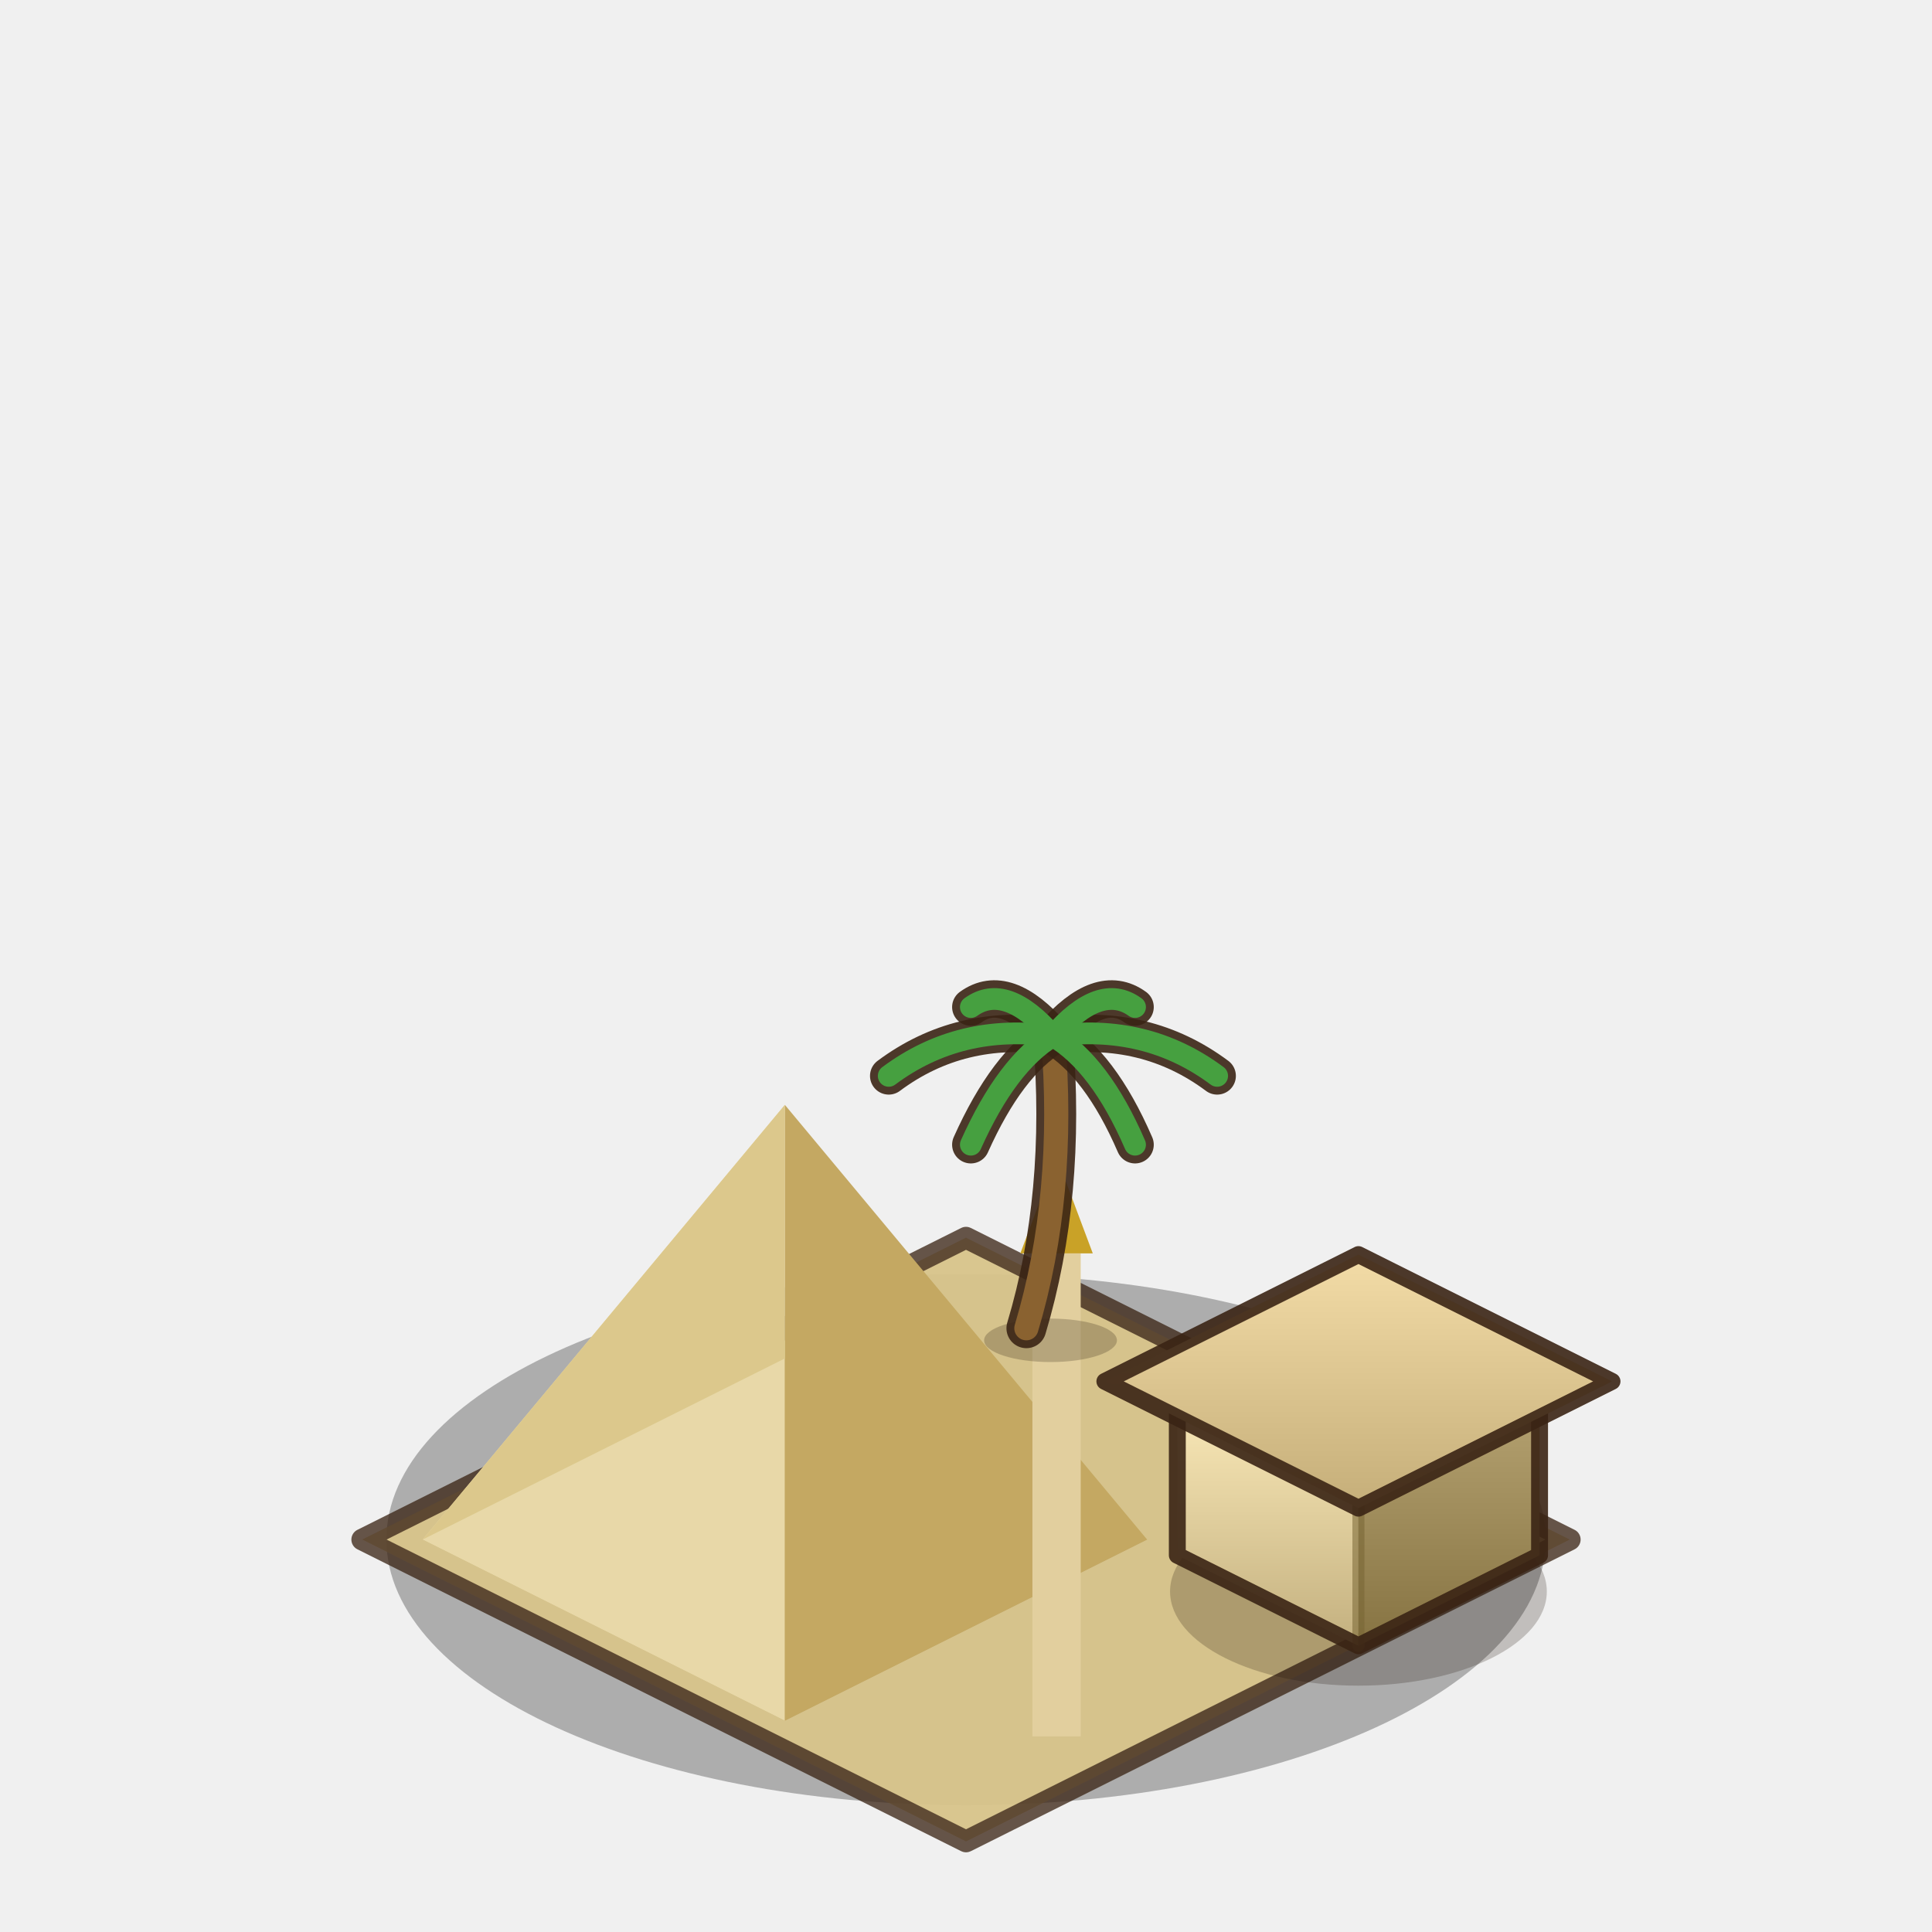
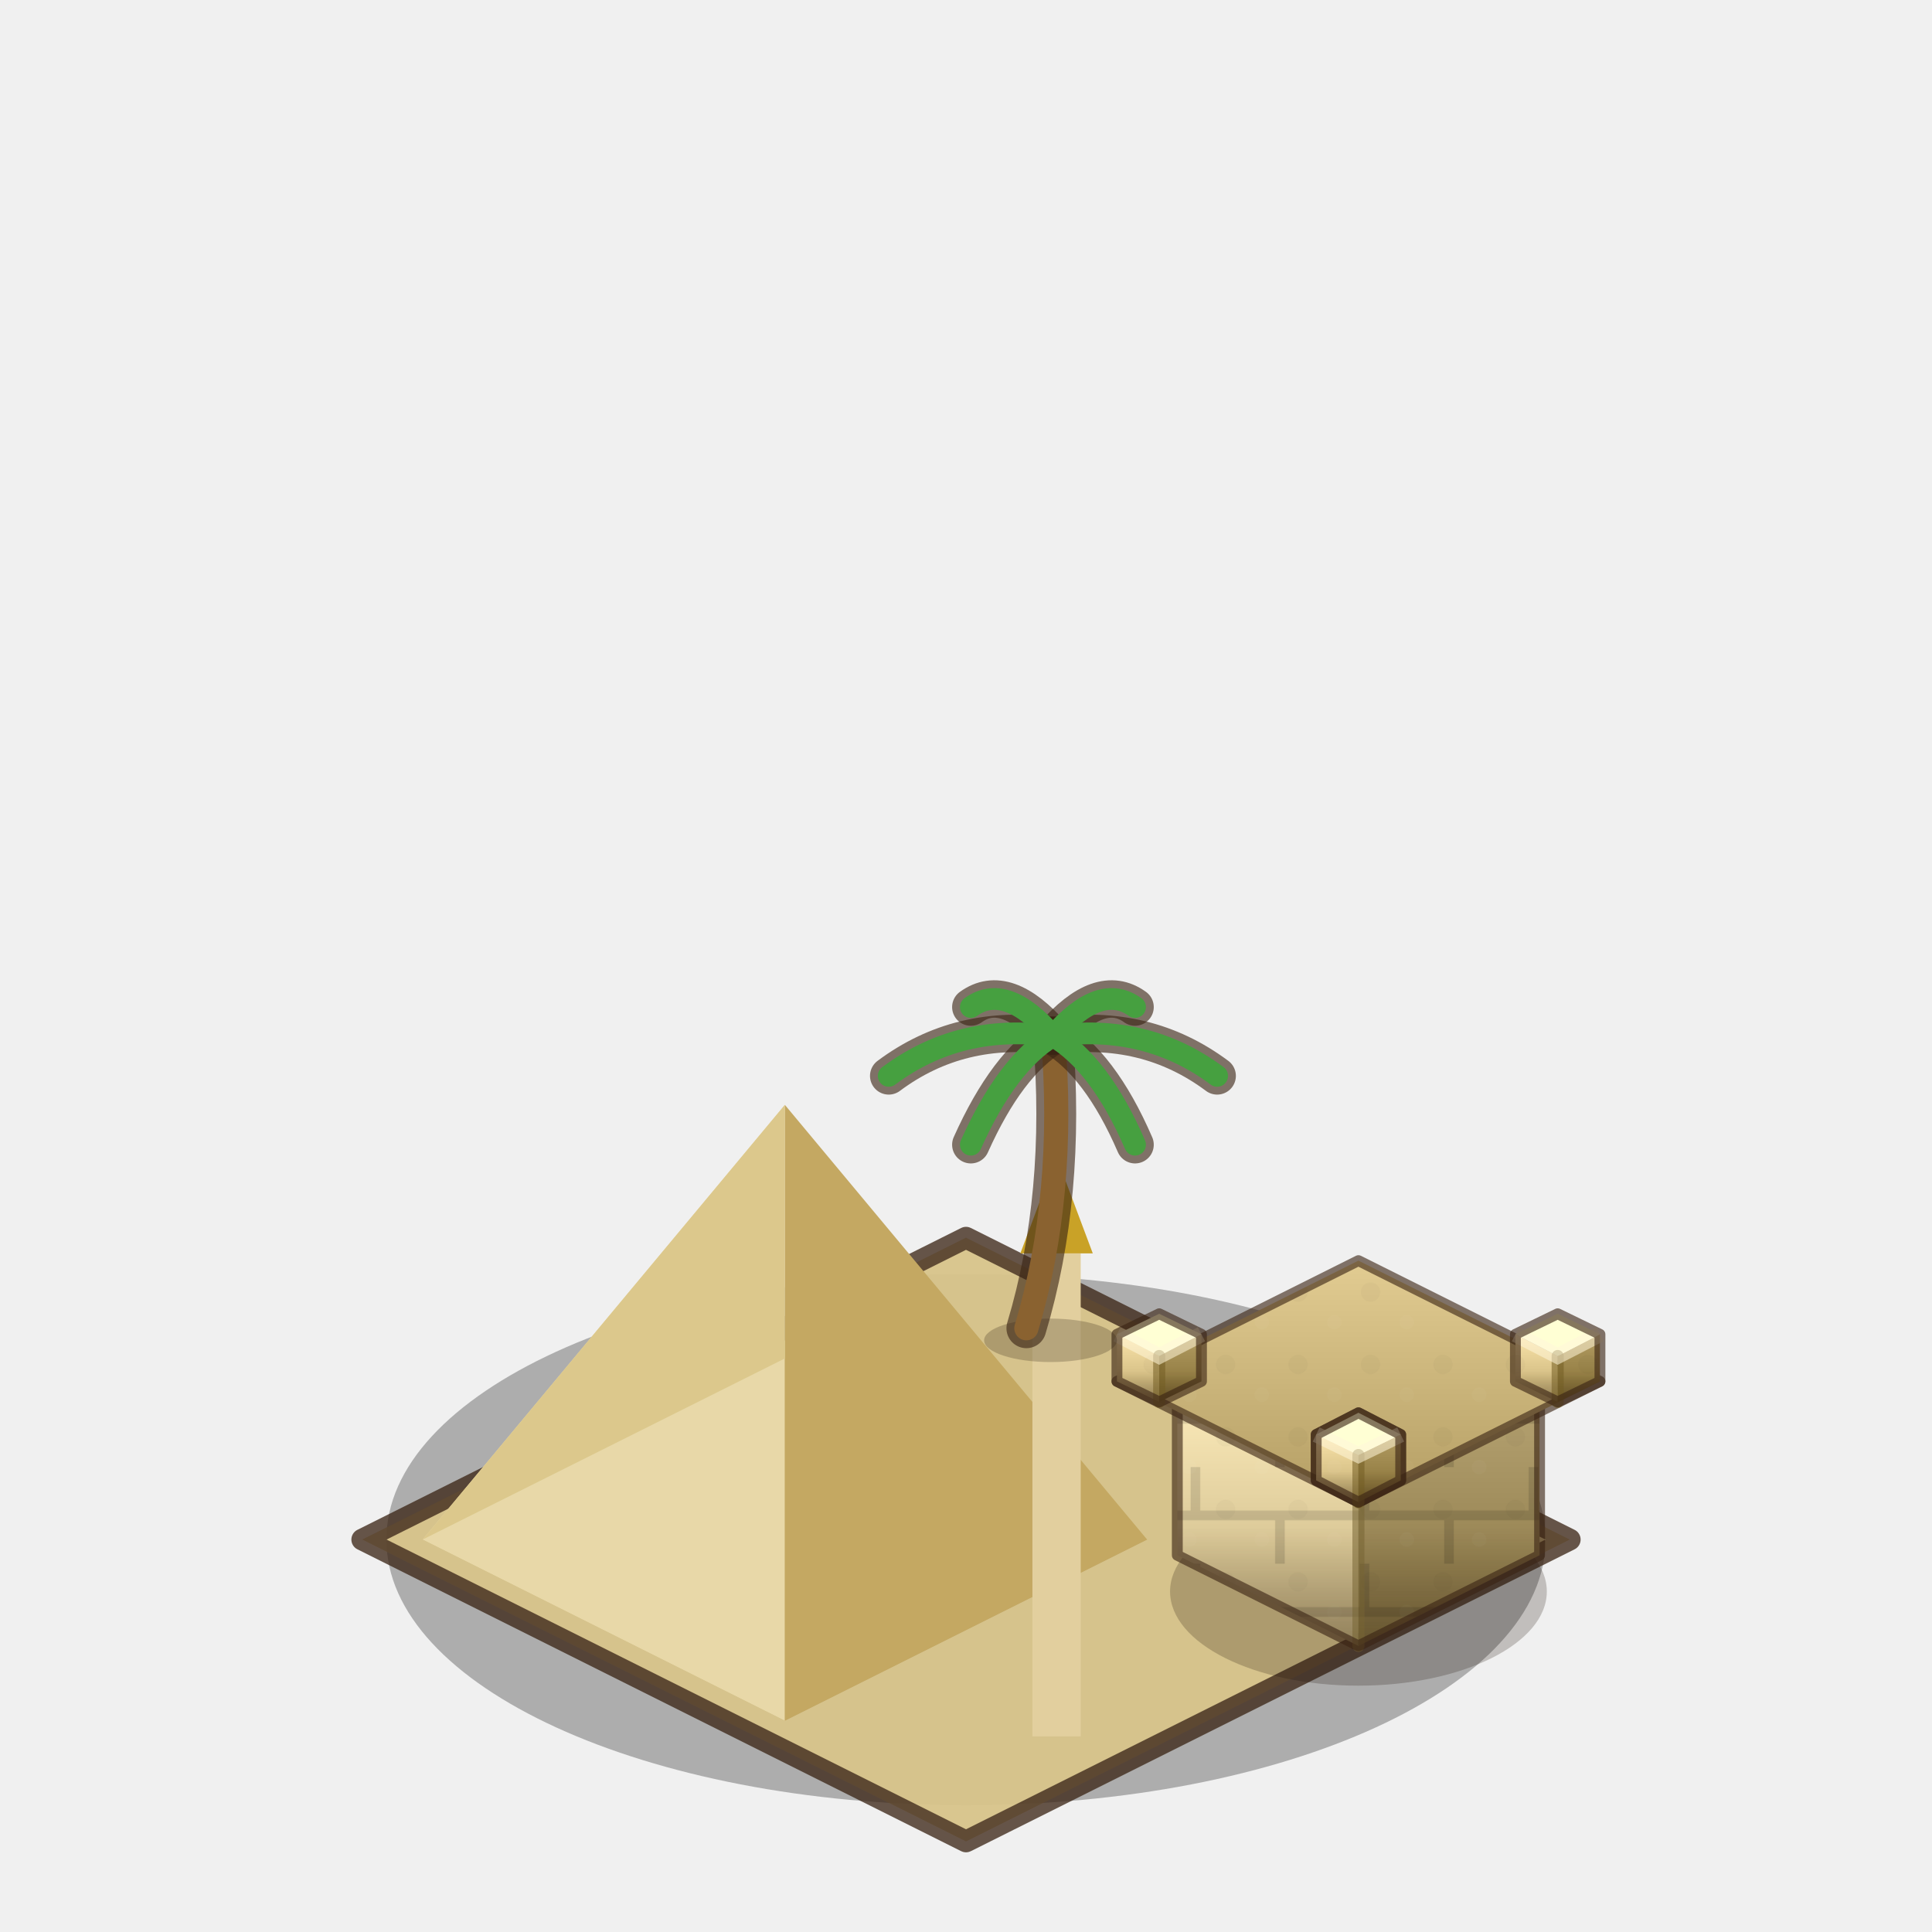
<svg xmlns="http://www.w3.org/2000/svg" viewBox="0 0 256 256" width="256" height="256">
  <defs>
    <pattern id="gtex" width="6" height="6" patternUnits="userSpaceOnUse">
      <circle cx="1.5" cy="1.5" r="0.8" fill="#000" opacity="0.18" />
      <circle cx="4.5" cy="4" r="0.6" fill="#fff" opacity="0.18" />
    </pattern>
    <pattern id="stripes" width="8" height="8" patternUnits="userSpaceOnUse" patternTransform="rotate(45)">
      <rect width="4" height="8" fill="#fff" opacity="0.35" />
    </pattern>
+     <linearGradient id="ao" x1="0" y1="0" x2="0" y2="1">
+       <stop offset="0.55" stop-color="#1a0e04" stop-opacity="0" />
+       <stop offset="1" stop-color="#1a0e04" stop-opacity="0.3" />
+     </linearGradient>
    <pattern id="stonetex" width="12" height="7" patternUnits="userSpaceOnUse">
      <path d="M0,3.5 h12 M6,0 v3.5 M0,3.5 v3.5 M12,3.5 v3.5" stroke="#000" stroke-width="0.9" fill="none" opacity="0.16" />
+     </pattern>
+     <pattern id="marbletex" width="16" height="16" patternUnits="userSpaceOnUse">
+       <path d="M0,10 q4,-3 8,0 t8,0 M-2,3 q5,2 10,-1 t8,1" stroke="#000" stroke-width="0.6" fill="none" opacity="0.08" />
+     </pattern>
+     <pattern id="sandtex" width="14" height="8" patternUnits="userSpaceOnUse">
+       <path d="M0,4 h14 M7,0 v4 M0,4 v4 M14,4 v4" stroke="#000" stroke-width="0.8" fill="none" opacity="0.13" />
+     </pattern>
+     <pattern id="hidetex" width="10" height="10" patternUnits="userSpaceOnUse">
+       <path d="M0,5 h10" stroke="#000" stroke-width="0.7" opacity="0.16" stroke-dasharray="1.5 2" />
+       <path d="M5,0 v10" stroke="#000" stroke-width="0.7" opacity="0.1" stroke-dasharray="1.5 2" />
+     </pattern>
+     <pattern id="plastertex" width="9" height="9" patternUnits="userSpaceOnUse">
+       <circle cx="2" cy="3" r="0.6" fill="#000" opacity="0.08" />
+       <circle cx="6.5" cy="7" r="0.5" fill="#fff" opacity="0.14" />
+     </pattern>
+     <pattern id="thatchtex" width="6" height="6" patternUnits="userSpaceOnUse" patternTransform="rotate(75)">
+       <path d="M0,3 h6" stroke="#000" stroke-width="0.9" opacity="0.16" />
+       <path d="M0,0.8 h6" stroke="#fff" stroke-width="0.5" opacity="0.12" />
+     </pattern>
+     <pattern id="mosaictex" width="4" height="4" patternUnits="userSpaceOnUse">
+       <rect width="2" height="2" fill="#fff" opacity="0.3" />
+       <rect x="2" y="2" width="2" height="2" fill="#000" opacity="0.14" />
+     </pattern>
+     <pattern id="tiletex" width="6" height="4" patternUnits="userSpaceOnUse">
+       <path d="M0,4 a3,3 0 0 1 6,0" stroke="#000" stroke-width="0.6" fill="none" opacity="0.14" />
    </pattern>
    <pattern id="planktex" width="12" height="5" patternUnits="userSpaceOnUse">
      <path d="M0,2.5 h12" stroke="#000" stroke-width="0.9" opacity="0.18" />
      <path d="M0,4.6 h12" stroke="#fff" stroke-width="0.6" opacity="0.12" />
    </pattern>
  </defs>
  <defs>
    <linearGradient id="g0" x1="0" y1="0" x2="0" y2="1">
      <stop offset="0" stop-color="#ffeebd" />
      <stop offset="1" stop-color="#c3b07f" />
    </linearGradient>
    <linearGradient id="g1" x1="0" y1="0" x2="0" y2="1">
      <stop offset="0" stop-color="#b9a675" />
      <stop offset="1" stop-color="#867342" />
    </linearGradient>
    <linearGradient id="g2" x1="0" y1="0" x2="0" y2="1">
-       <stop offset="0" stop-color="#f3dca7" />
-       <stop offset="1" stop-color="#c5ae79" />
+       <stop offset="0" stop-color="#e2cc92" />
+       <stop offset="1" stop-color="#b49e64" />
+     </linearGradient>
+     <linearGradient id="g3" x1="0" y1="0" x2="0" y2="1">
+       <stop offset="0" stop-color="#fce6ac" />
+       <stop offset="1" stop-color="#bea86e" />
+     </linearGradient>
+     <linearGradient id="g4" x1="0" y1="0" x2="0" y2="1">
+       <stop offset="0" stop-color="#b49e64" />
+       <stop offset="1" stop-color="#816b31" />
    </linearGradient>
  </defs>
  <g transform="translate(-32,92) scale(1.6)">
    <ellipse cx="100" cy="70" rx="48" ry="22" fill="#000" opacity="0.28" />
    <polygon points="100,45 150,70 100,95 50,70" fill="#d8c48a" opacity="0.95" stroke="#3a2414" stroke-width="1.8" stroke-opacity="0.8" stroke-linejoin="round" stroke-linecap="round" />
    <polygon points="85,55 115,70 85,85 55,70" fill="#c9b276" />
    <polygon points="55,70 85,85 85,34" fill="#e8d8a8" />
    <polygon points="85,85 115,70 85,34" fill="#c4a862" />
    <polygon points="85,55 55,70 85,34" fill="#dcc88c" />
    <ellipse cx="132.5" cy="74.3" rx="15.6" ry="7.8" fill="#1a0e04" opacity="0.22" />
    <polygon points="117.5,71.3 132.5,78.8 132.5,64.4 117.5,56.9" fill="url(#g0)" />
    <polygon points="132.5,78.8 147.5,71.3 147.5,56.9 132.5,64.4" fill="url(#g1)" />
    <polygon points="132.5,49.4 147.5,56.9 132.5,64.4 117.5,56.9" fill="#ffffe5" />
+     <polygon points="117.5,71.3 132.5,78.8 132.5,64.4 117.5,56.9" fill="url(#sandtex)" />
+     <polygon points="132.5,78.8 147.5,71.3 147.5,56.9 132.5,64.4" fill="url(#sandtex)" />
+     <polygon points="117.5,71.3 132.5,78.8 132.5,64.4 117.5,56.9" fill="url(#gtex)" opacity="0.14" />
+     <polygon points="132.5,78.8 147.5,71.3 147.5,56.9 132.5,64.4" fill="url(#gtex)" opacity="0.14" />
+     <polygon points="117.5,71.3 132.5,78.8 132.5,64.4 117.5,56.9" fill="url(#ao)" />
+     <polygon points="132.5,78.8 147.5,71.3 147.5,56.9 132.5,64.4" fill="url(#ao)" />
    <line x1="132.5" y1="78.8" x2="132.5" y2="64.4" stroke="#776433" stroke-width="1" stroke-linecap="round" opacity="0.55" />
    <polyline points="117.5,56.9 132.5,64.4 147.5,56.9" fill="none" stroke="#fff6d8" stroke-width="1.3" opacity="0.55" />
-     <polygon points="117.5,71.3 132.5,78.8 147.5,71.3 147.5,56.9 132.5,49.4 117.5,56.9" fill="none" stroke="#3a2414" stroke-width="1.4" stroke-opacity="0.9" stroke-linejoin="round" stroke-linecap="round" />
-     <polygon points="132.5,46.4 153.5,56.9 132.5,67.4 111.5,56.9" fill="url(#g2)" />
-     <polygon points="132.5,46.4 153.5,56.9 132.5,67.4 111.5,56.9" fill="none" stroke="#3a2414" stroke-width="1.4" stroke-opacity="0.9" stroke-linejoin="round" stroke-linecap="round" />
+     <polygon points="117.5,71.3 132.5,78.8 147.5,71.3 147.5,56.9 132.5,49.4 117.5,56.9" fill="none" stroke="#3a2414" stroke-width="0.9" stroke-opacity="0.62" stroke-linejoin="round" stroke-linecap="round" />
+     <polygon points="132.5,46.9 152.5,56.9 132.5,66.9 112.5,56.9" fill="url(#g2)" />
+     <polygon points="132.5,46.9 152.5,56.9 132.5,66.9 112.5,56.9" fill="url(#gtex)" opacity="0.14" />
+     <polygon points="132.5,46.9 152.5,56.9 132.5,66.9 112.5,56.9" fill="none" stroke="#3a2414" stroke-width="0.9" stroke-opacity="0.62" stroke-linejoin="round" stroke-linecap="round" />
+     <polygon points="112.5,56.9 116,58.6 116,54.8 112.5,53" fill="url(#g3)" />
+     <polygon points="116,58.6 119.5,56.9 119.5,53 116,54.8" fill="url(#g4)" />
+     <polygon points="116,51.3 119.5,53 116,54.8 112.5,53" fill="#ffffd4" />
+     <polygon points="112.5,56.9 116,58.6 116,54.8 112.5,53" fill="url(#gtex)" opacity="0.14" />
+     <polygon points="116,58.6 119.5,56.9 119.5,53 116,54.8" fill="url(#gtex)" opacity="0.14" />
+     <polygon points="112.5,56.9 116,58.6 116,54.8 112.5,53" fill="url(#ao)" />
+     <polygon points="116,58.6 119.5,56.9 119.5,53 116,54.8" fill="url(#ao)" />
+     <line x1="116" y1="58.6" x2="116" y2="54.8" stroke="#725c22" stroke-width="1" stroke-linecap="round" opacity="0.55" />
+     <polyline points="112.5,53 116,54.8 119.5,53" fill="none" stroke="#fff6d8" stroke-width="1.3" opacity="0.55" />
+     <polygon points="112.5,56.9 116,58.6 119.5,56.9 119.5,53 116,51.3 112.5,53" fill="none" stroke="#3a2414" stroke-width="0.9" stroke-opacity="0.62" stroke-linejoin="round" stroke-linecap="round" />
+     <polygon points="129,65.1 132.5,66.9 132.5,63 129,61.3" fill="url(#g3)" />
+     <polygon points="132.5,66.9 136,65.1 136,61.3 132.5,63" fill="url(#g4)" />
+     <polygon points="132.5,59.5 136,61.3 132.5,63 129,61.3" fill="#ffffd4" />
+     <polygon points="129,65.1 132.5,66.9 132.5,63 129,61.3" fill="url(#gtex)" opacity="0.14" />
+     <polygon points="132.5,66.9 136,65.1 136,61.3 132.5,63" fill="url(#gtex)" opacity="0.14" />
+     <polygon points="129,65.1 132.5,66.9 132.5,63 129,61.3" fill="url(#ao)" />
+     <polygon points="132.5,66.9 136,65.1 136,61.3 132.5,63" fill="url(#ao)" />
+     <line x1="132.5" y1="66.9" x2="132.5" y2="63" stroke="#725c22" stroke-width="1" stroke-linecap="round" opacity="0.55" />
+     <polyline points="129,61.3 132.5,63 136,61.3" fill="none" stroke="#fff6d8" stroke-width="1.3" opacity="0.55" />
+     <polygon points="129,65.1 132.5,66.9 136,65.1 136,61.3 132.5,59.5 129,61.3" fill="none" stroke="#3a2414" stroke-width="0.9" stroke-opacity="0.62" stroke-linejoin="round" stroke-linecap="round" />
+     <polygon points="145.5,56.9 149,58.6 149,54.8 145.5,53" fill="url(#g3)" />
+     <polygon points="149,58.6 152.5,56.9 152.5,53 149,54.8" fill="url(#g4)" />
+     <polygon points="149,51.3 152.5,53 149,54.8 145.5,53" fill="#ffffd4" />
+     <polygon points="145.5,56.9 149,58.6 149,54.8 145.5,53" fill="url(#gtex)" opacity="0.14" />
+     <polygon points="149,58.6 152.5,56.9 152.5,53 149,54.8" fill="url(#gtex)" opacity="0.14" />
+     <polygon points="145.5,56.9 149,58.6 149,54.8 145.5,53" fill="url(#ao)" />
+     <polygon points="149,58.6 152.5,56.9 152.5,53 149,54.8" fill="url(#ao)" />
+     <line x1="149" y1="58.6" x2="149" y2="54.8" stroke="#725c22" stroke-width="1" stroke-linecap="round" opacity="0.55" />
+     <polyline points="145.5,53 149,54.8 152.5,53" fill="none" stroke="#fff6d8" stroke-width="1.3" opacity="0.55" />
+     <polygon points="145.5,56.9 149,58.6 152.5,56.9 152.5,53 149,51.3 145.5,53" fill="none" stroke="#3a2414" stroke-width="0.9" stroke-opacity="0.62" stroke-linejoin="round" stroke-linecap="round" />
+     <polygon points="129,65.1 132.5,66.9 132.5,63 129,61.3" fill="url(#g3)" />
+     <polygon points="132.5,66.9 136,65.1 136,61.3 132.5,63" fill="url(#g4)" />
+     <polygon points="132.5,59.5 136,61.3 132.5,63 129,61.3" fill="#ffffd4" />
+     <polygon points="129,65.1 132.5,66.9 132.5,63 129,61.3" fill="url(#gtex)" opacity="0.14" />
+     <polygon points="132.5,66.9 136,65.1 136,61.3 132.5,63" fill="url(#gtex)" opacity="0.14" />
+     <polygon points="129,65.1 132.5,66.9 132.5,63 129,61.3" fill="url(#ao)" />
+     <polygon points="132.5,66.9 136,65.1 136,61.3 132.5,63" fill="url(#ao)" />
+     <line x1="132.5" y1="66.9" x2="132.5" y2="63" stroke="#725c22" stroke-width="1" stroke-linecap="round" opacity="0.55" />
+     <polyline points="129,61.3 132.5,63 136,61.3" fill="none" stroke="#fff6d8" stroke-width="1.3" opacity="0.55" />
+     <polygon points="129,65.1 132.5,66.9 136,65.1 136,61.3 132.5,59.5 129,61.3" fill="none" stroke="#3a2414" stroke-width="0.9" stroke-opacity="0.62" stroke-linejoin="round" stroke-linecap="round" />
    <rect x="105.5" y="46.3" width="4" height="40" fill="#e2cf9e" />
    <polygon points="104.5,46.3 110.5,46.3 107.5,38.3" fill="#c9a227" />
    <ellipse cx="107" cy="53.5" rx="5.5" ry="1.8" fill="#1a0e04" opacity="0.22" />
-     <path d="M105,52.5 q3.3,-11 2.2,-24.2" stroke="#3a2414" stroke-width="3.3" fill="none" stroke-linecap="round" stroke-opacity="0.9" />
+     <path d="M105,52.5 q3.3,-11 2.2,-24.2" stroke="#3a2414" stroke-width="3.3" fill="none" stroke-linecap="round" stroke-opacity="0.62" />
    <path d="M105,52.5 q3.3,-11 2.2,-24.2" stroke="#8a6230" stroke-width="2" fill="none" stroke-linecap="round" />
-     <path d="M107.2,28.3 q7.7,-1.1 13.6,3.3" stroke="#3a2414" stroke-width="3.1" fill="none" stroke-linecap="round" stroke-opacity="0.9" />
-     <path d="M107.2,28.3 q3.9,2.3 6.8,9" stroke="#3a2414" stroke-width="3.1" fill="none" stroke-linecap="round" stroke-opacity="0.9" />
-     <path d="M107.2,28.3 q-3.8,2.3 -6.8,9" stroke="#3a2414" stroke-width="3.1" fill="none" stroke-linecap="round" stroke-opacity="0.9" />
-     <path d="M107.2,28.3 q-7.7,-1.1 -13.6,3.3" stroke="#3a2414" stroke-width="3.1" fill="none" stroke-linecap="round" stroke-opacity="0.9" />
-     <path d="M107.2,28.3 q-3.9,-4.5 -6.8,-2.4" stroke="#3a2414" stroke-width="3.1" fill="none" stroke-linecap="round" stroke-opacity="0.9" />
-     <path d="M107.2,28.3 q3.9,-4.5 6.8,-2.4" stroke="#3a2414" stroke-width="3.1" fill="none" stroke-linecap="round" stroke-opacity="0.9" />
+     <path d="M107.2,28.3 q7.7,-1.1 13.6,3.3" stroke="#3a2414" stroke-width="3.1" fill="none" stroke-linecap="round" stroke-opacity="0.62" />
+     <path d="M107.2,28.3 q3.9,2.3 6.8,9" stroke="#3a2414" stroke-width="3.1" fill="none" stroke-linecap="round" stroke-opacity="0.62" />
+     <path d="M107.2,28.3 q-3.8,2.3 -6.8,9" stroke="#3a2414" stroke-width="3.1" fill="none" stroke-linecap="round" stroke-opacity="0.62" />
+     <path d="M107.2,28.3 q-7.7,-1.1 -13.6,3.3" stroke="#3a2414" stroke-width="3.1" fill="none" stroke-linecap="round" stroke-opacity="0.62" />
+     <path d="M107.2,28.3 q-3.9,-4.5 -6.8,-2.4" stroke="#3a2414" stroke-width="3.1" fill="none" stroke-linecap="round" stroke-opacity="0.62" />
+     <path d="M107.2,28.3 q3.9,-4.5 6.8,-2.4" stroke="#3a2414" stroke-width="3.1" fill="none" stroke-linecap="round" stroke-opacity="0.62" />
    <path d="M107.2,28.3 q7.7,-1.1 13.6,3.3" stroke="#46a040" stroke-width="1.8" fill="none" stroke-linecap="round" />
    <path d="M107.2,28.3 q3.9,2.3 6.8,9" stroke="#46a040" stroke-width="1.8" fill="none" stroke-linecap="round" />
    <path d="M107.2,28.3 q-3.8,2.3 -6.8,9" stroke="#46a040" stroke-width="1.8" fill="none" stroke-linecap="round" />
    <path d="M107.2,28.3 q-7.7,-1.1 -13.6,3.3" stroke="#46a040" stroke-width="1.8" fill="none" stroke-linecap="round" />
    <path d="M107.2,28.3 q-3.9,-4.5 -6.8,-2.4" stroke="#46a040" stroke-width="1.8" fill="none" stroke-linecap="round" />
    <path d="M107.2,28.3 q3.9,-4.5 6.8,-2.4" stroke="#46a040" stroke-width="1.8" fill="none" stroke-linecap="round" />
  </g>
</svg>
